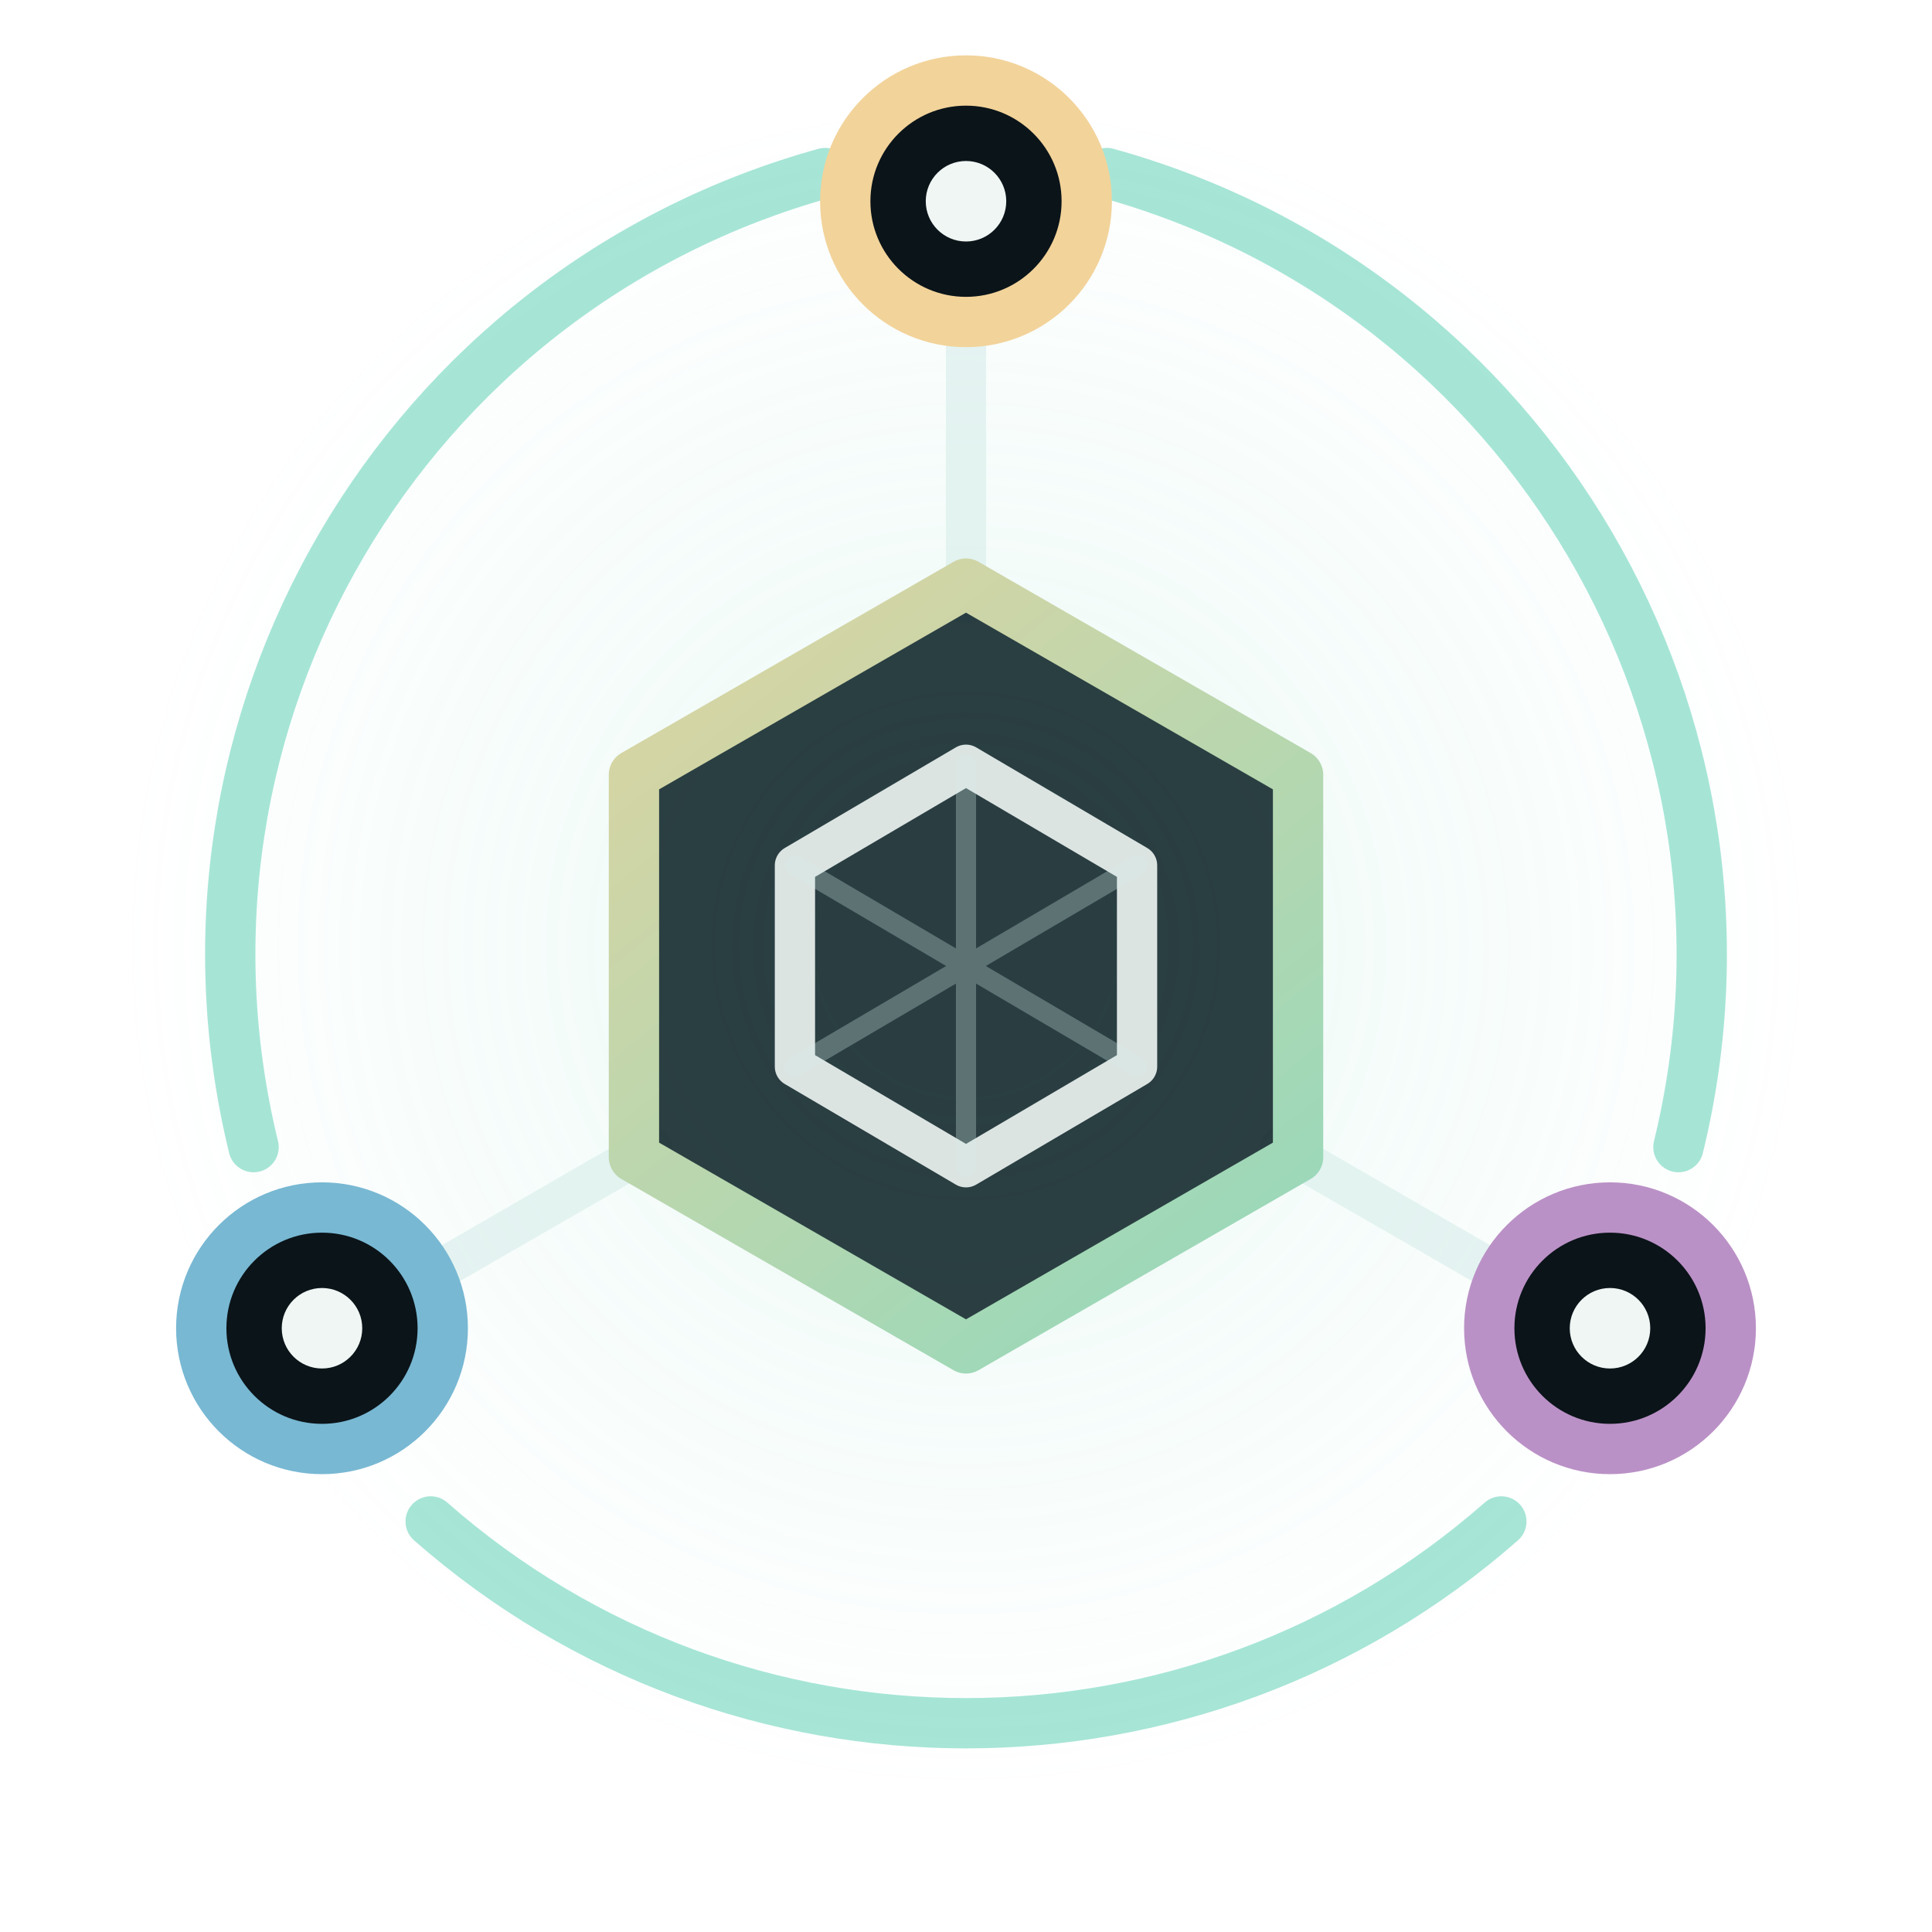
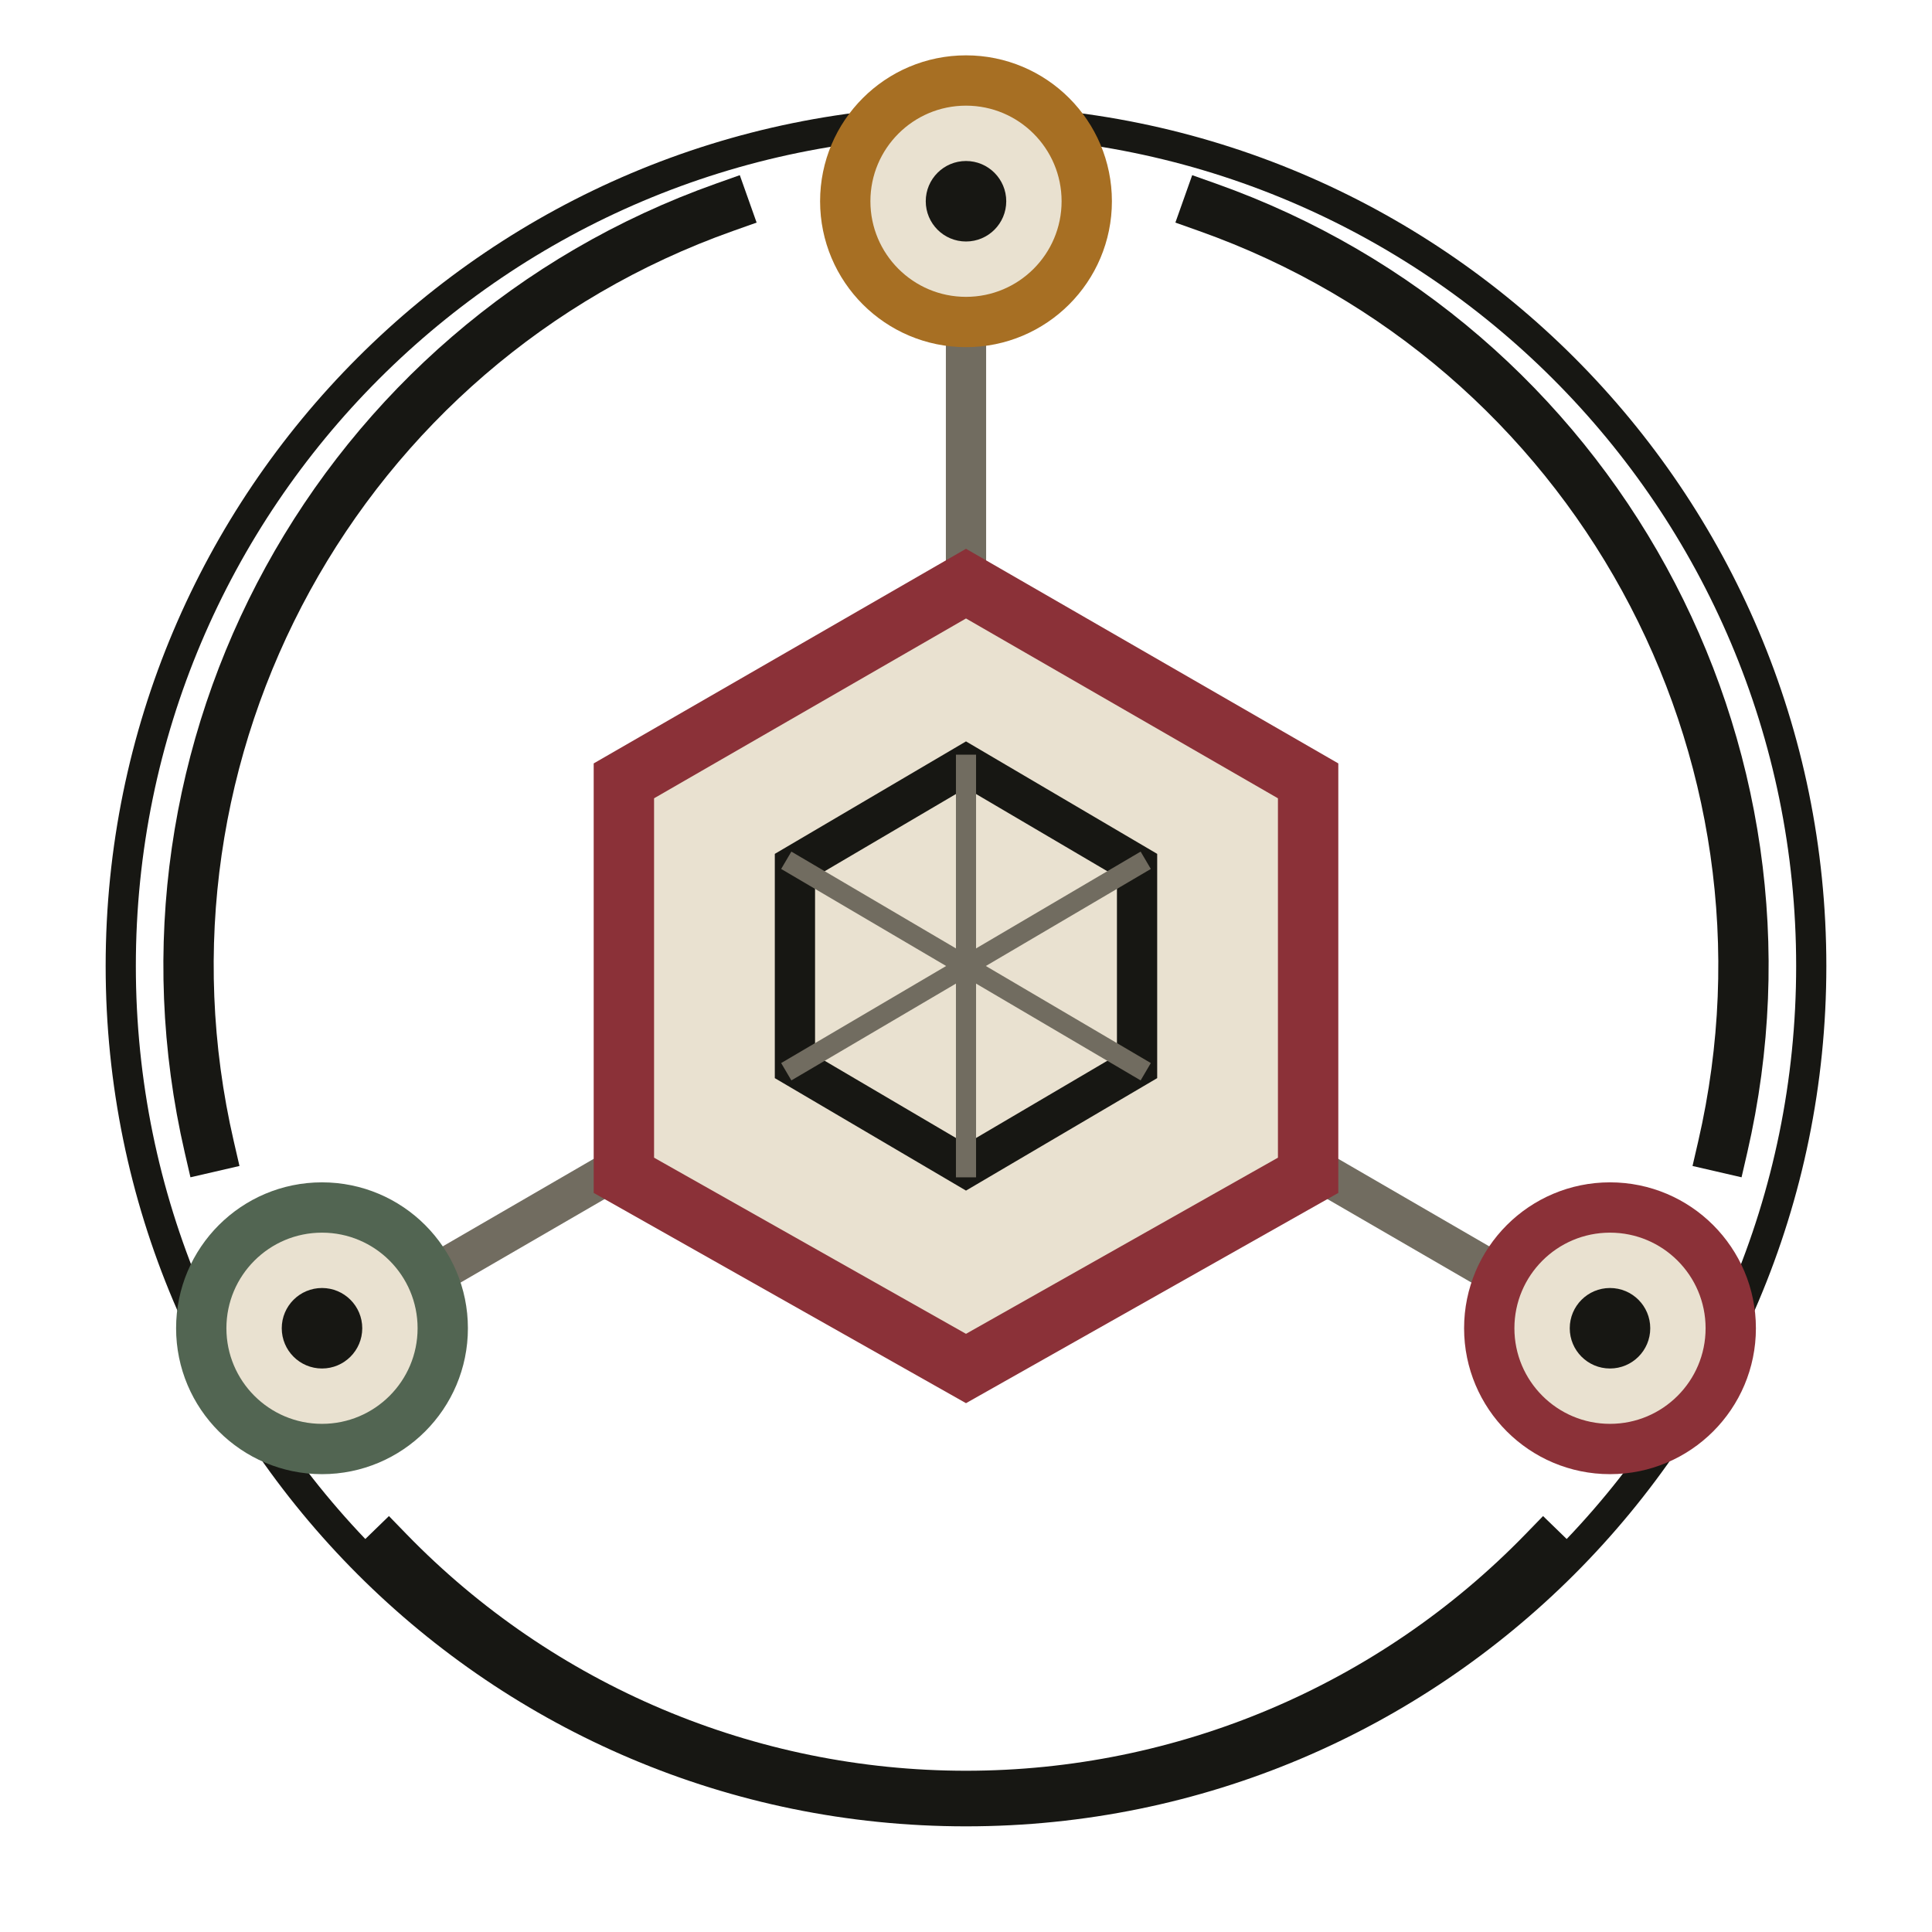
<svg xmlns="http://www.w3.org/2000/svg" viewBox="0 0 96 96" role="img" aria-labelledby="title description">
-   <defs>
-     <linearGradient id="core" x1="24" y1="18" x2="72" y2="78" gradientUnits="userSpaceOnUse">
-       <stop stop-color="#F2D39A" />
-       <stop offset="1" stop-color="#7FDAC3" />
-     </linearGradient>
-     <radialGradient id="halo" cx="0" cy="0" r="1" gradientTransform="translate(48 47) rotate(90) scale(42)" gradientUnits="userSpaceOnUse">
-       <stop stop-color="#7FDAC3" stop-opacity=".16" />
-       <stop offset="1" stop-color="#7FDAC3" stop-opacity="0" />
-     </radialGradient>
-   </defs>
-   <circle cx="48" cy="48" r="43" fill="url(#halo)" />
-   <g fill="none" stroke-linecap="round" stroke-linejoin="round">
-     <path d="M48 30V15M32.4 57 19.4 64.5M63.6 57l13 7.5" stroke="#D3EBE7" stroke-opacity=".55" stroke-width="2" />
-     <path d="M41 8.6A40.3 40.3 0 0 0 12.6 57M21.4 75.6a40.3 40.3 0 0 0 53.2 0M83.4 57A40.3 40.3 0 0 0 55 8.6" stroke="#7FDAC3" stroke-opacity=".68" stroke-width="2.5" />
-     <path d="m48 29 16.5 9.5v19L48 67 31.5 57.5v-19L48 29Z" fill="#10262A" fill-opacity=".88" stroke="url(#core)" stroke-width="2.5" />
-     <path d="m48 38 8.5 5v10L48 58l-8.5-5V43l8.5-5Z" stroke="#F0F6F4" stroke-opacity=".9" stroke-width="2" />
-     <path d="M48 38v20M39.5 43l17 10M56.5 43l-17 10" stroke="#D3EBE7" stroke-opacity=".3" stroke-width="1" />
+   <g fill="none" stroke-linecap="square" stroke-linejoin="miter">
+     <circle cx="48" cy="48" r="42" stroke="#171713" stroke-width="1.5" />
+     <path d="M48 31V15M32.5 57 18.7 65M63.5 57l13.8 8" stroke="#716C60" stroke-width="2" />
+     <path d="M36 10.3A40 40 0 0 0 10.4 57M19.3 77.1a40 40 0 0 0 57.4 0M85.6 57A40 40 0 0 0 60 10.3" stroke="#171713" stroke-width="2.5" />
+     <path d="m48 29 17 9.8v19.6L48 68l-17-9.6V38.8L48 29Z" fill="#E9E1D0" stroke="#8B3138" stroke-width="3" />
+     <path d="m48 38 8.5 5v10L48 58l-8.5-5V43l8.5-5Z" stroke="#171713" stroke-width="2" />
+     <path d="M48 38v20M39.5 43l17 10M56.5 43l-17 10" stroke="#716C60" stroke-width="1" />
  </g>
-   <g fill="#0B1419" stroke-width="2.5">
-     <circle cx="48" cy="10" r="6" stroke="#F2D39A" />
-     <circle cx="16" cy="66" r="6" stroke="#78B8D3" />
-     <circle cx="80" cy="66" r="6" stroke="#BA91C6" />
+   <g fill="#E9E1D0" stroke-width="2.5">
+     <circle cx="48" cy="10" r="6" stroke="#A76F23" />
+     <circle cx="16" cy="66" r="6" stroke="#526552" />
+     <circle cx="80" cy="66" r="6" stroke="#8B3138" />
  </g>
-   <g fill="#F0F6F4">
+   <g fill="#171713">
    <circle cx="48" cy="10" r="2" />
    <circle cx="16" cy="66" r="2" />
    <circle cx="80" cy="66" r="2" />
  </g>
</svg>
